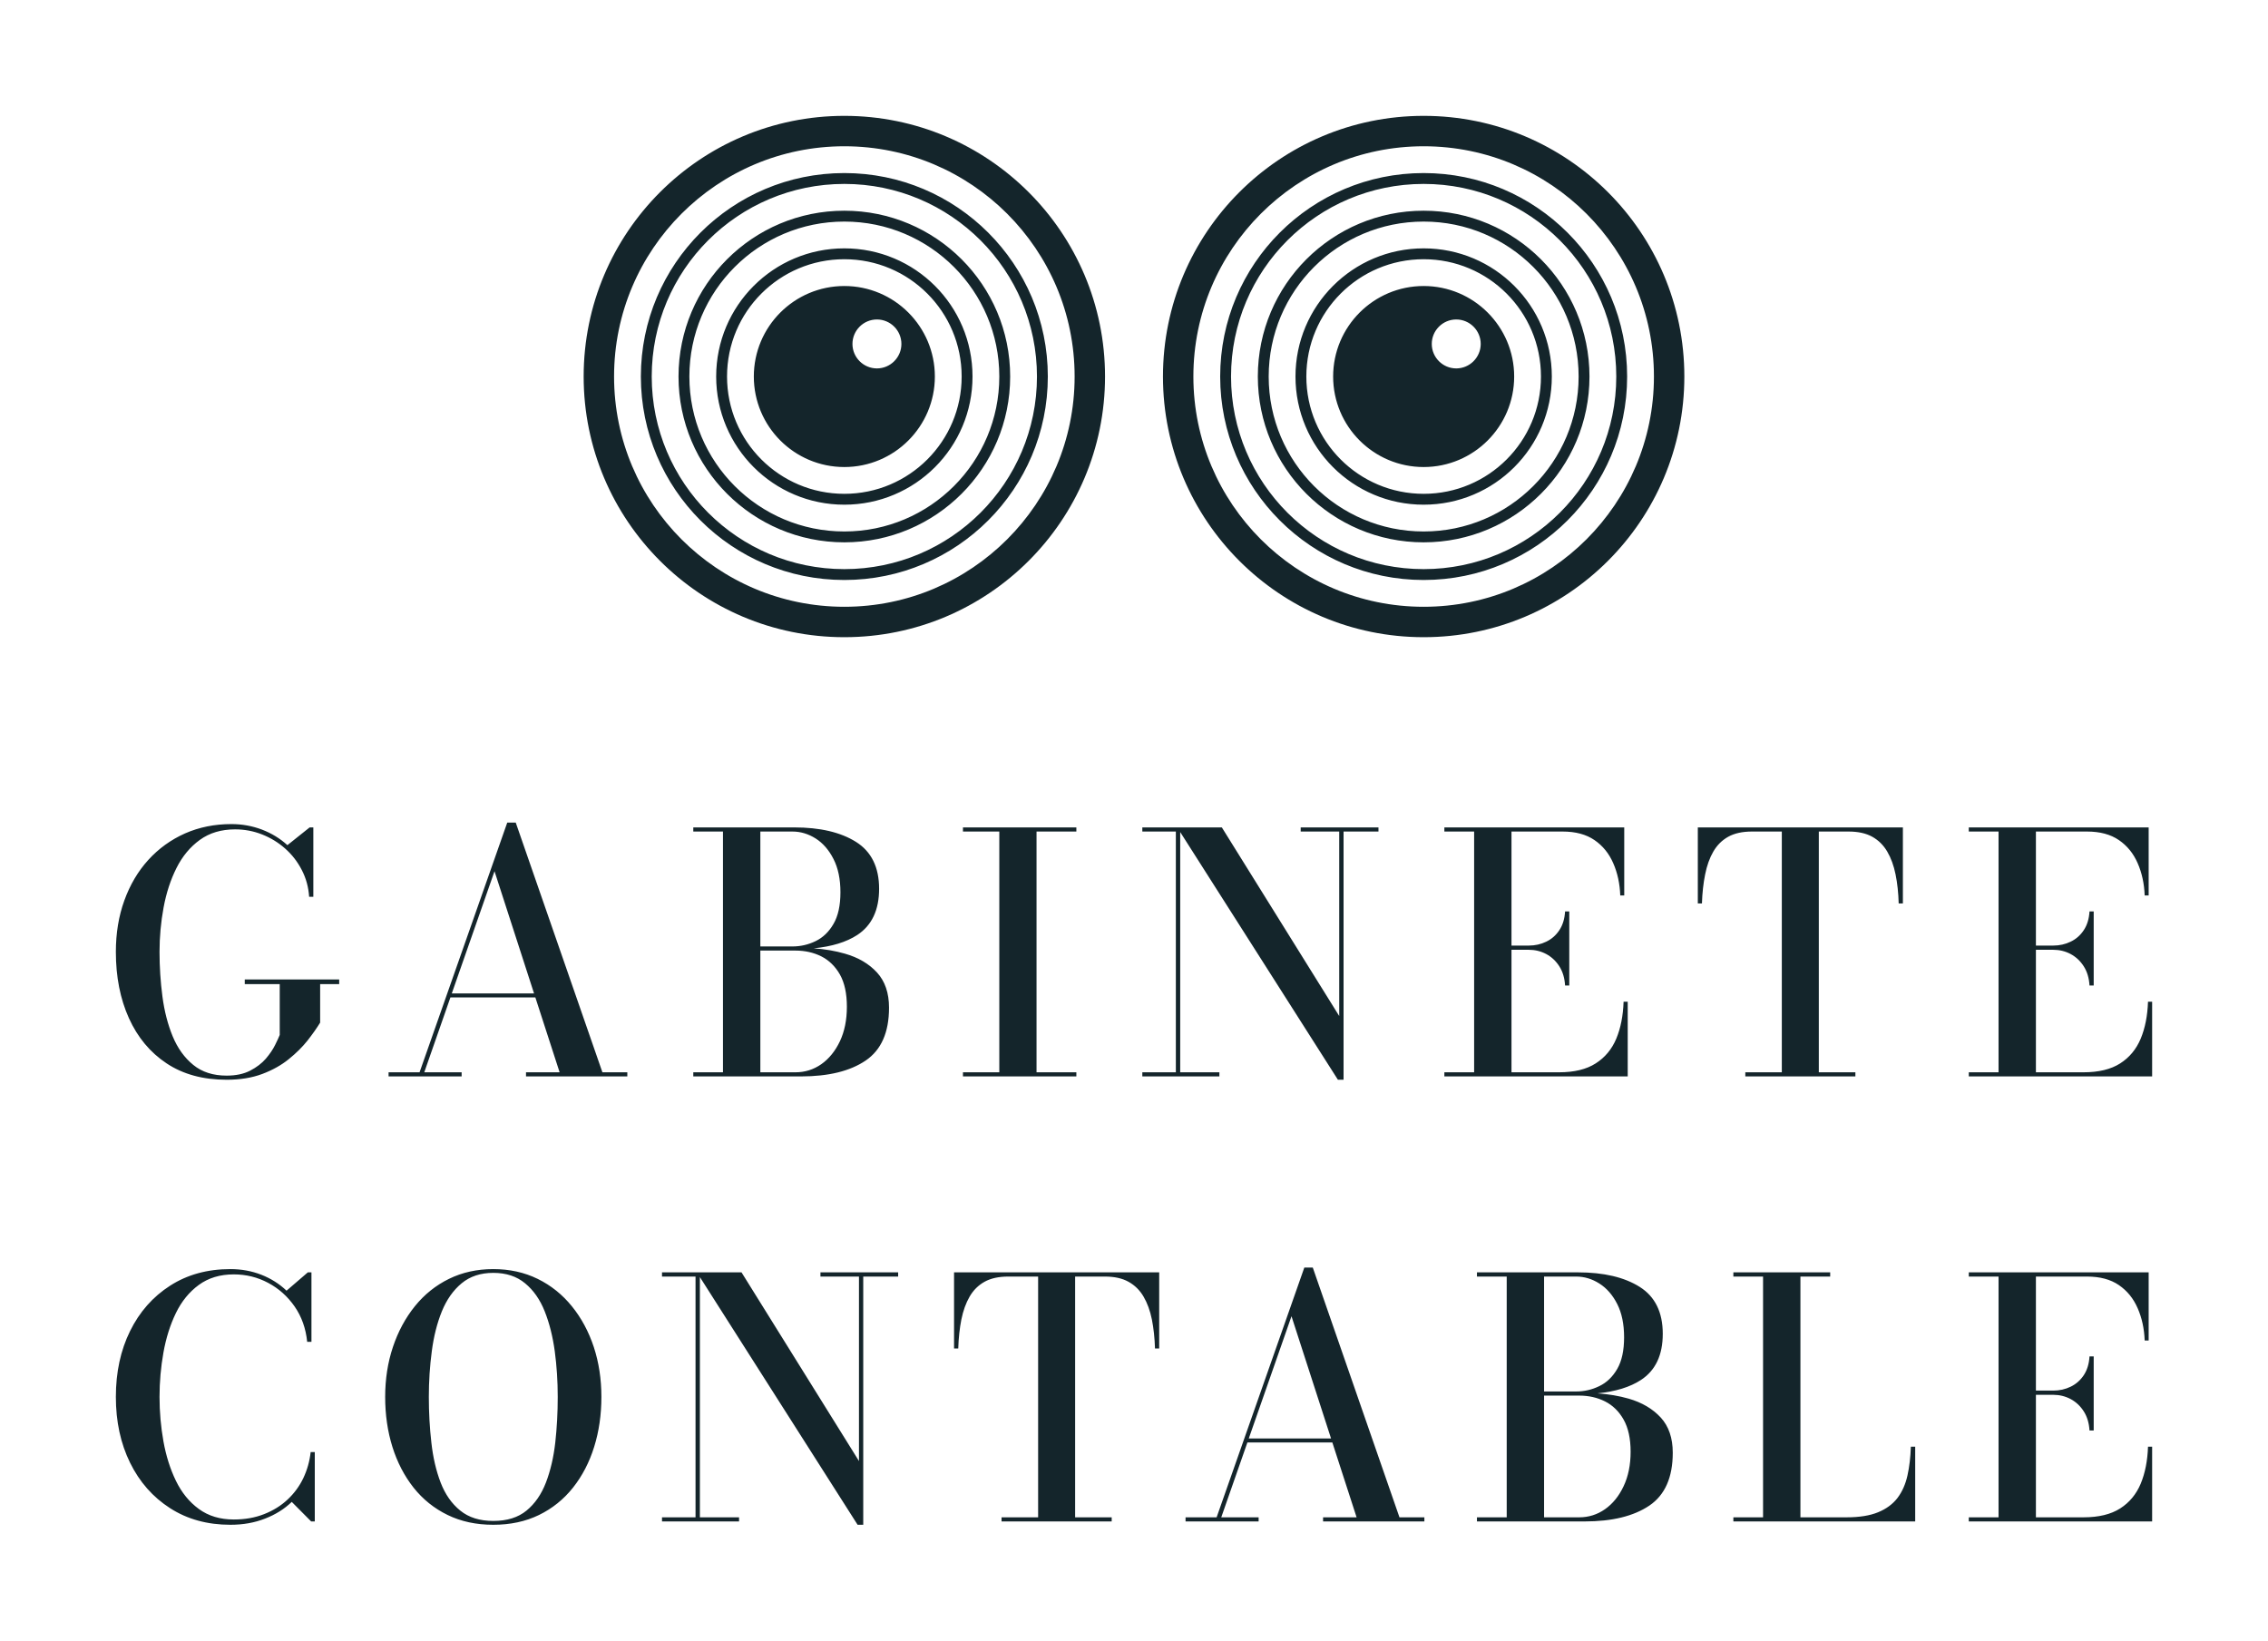
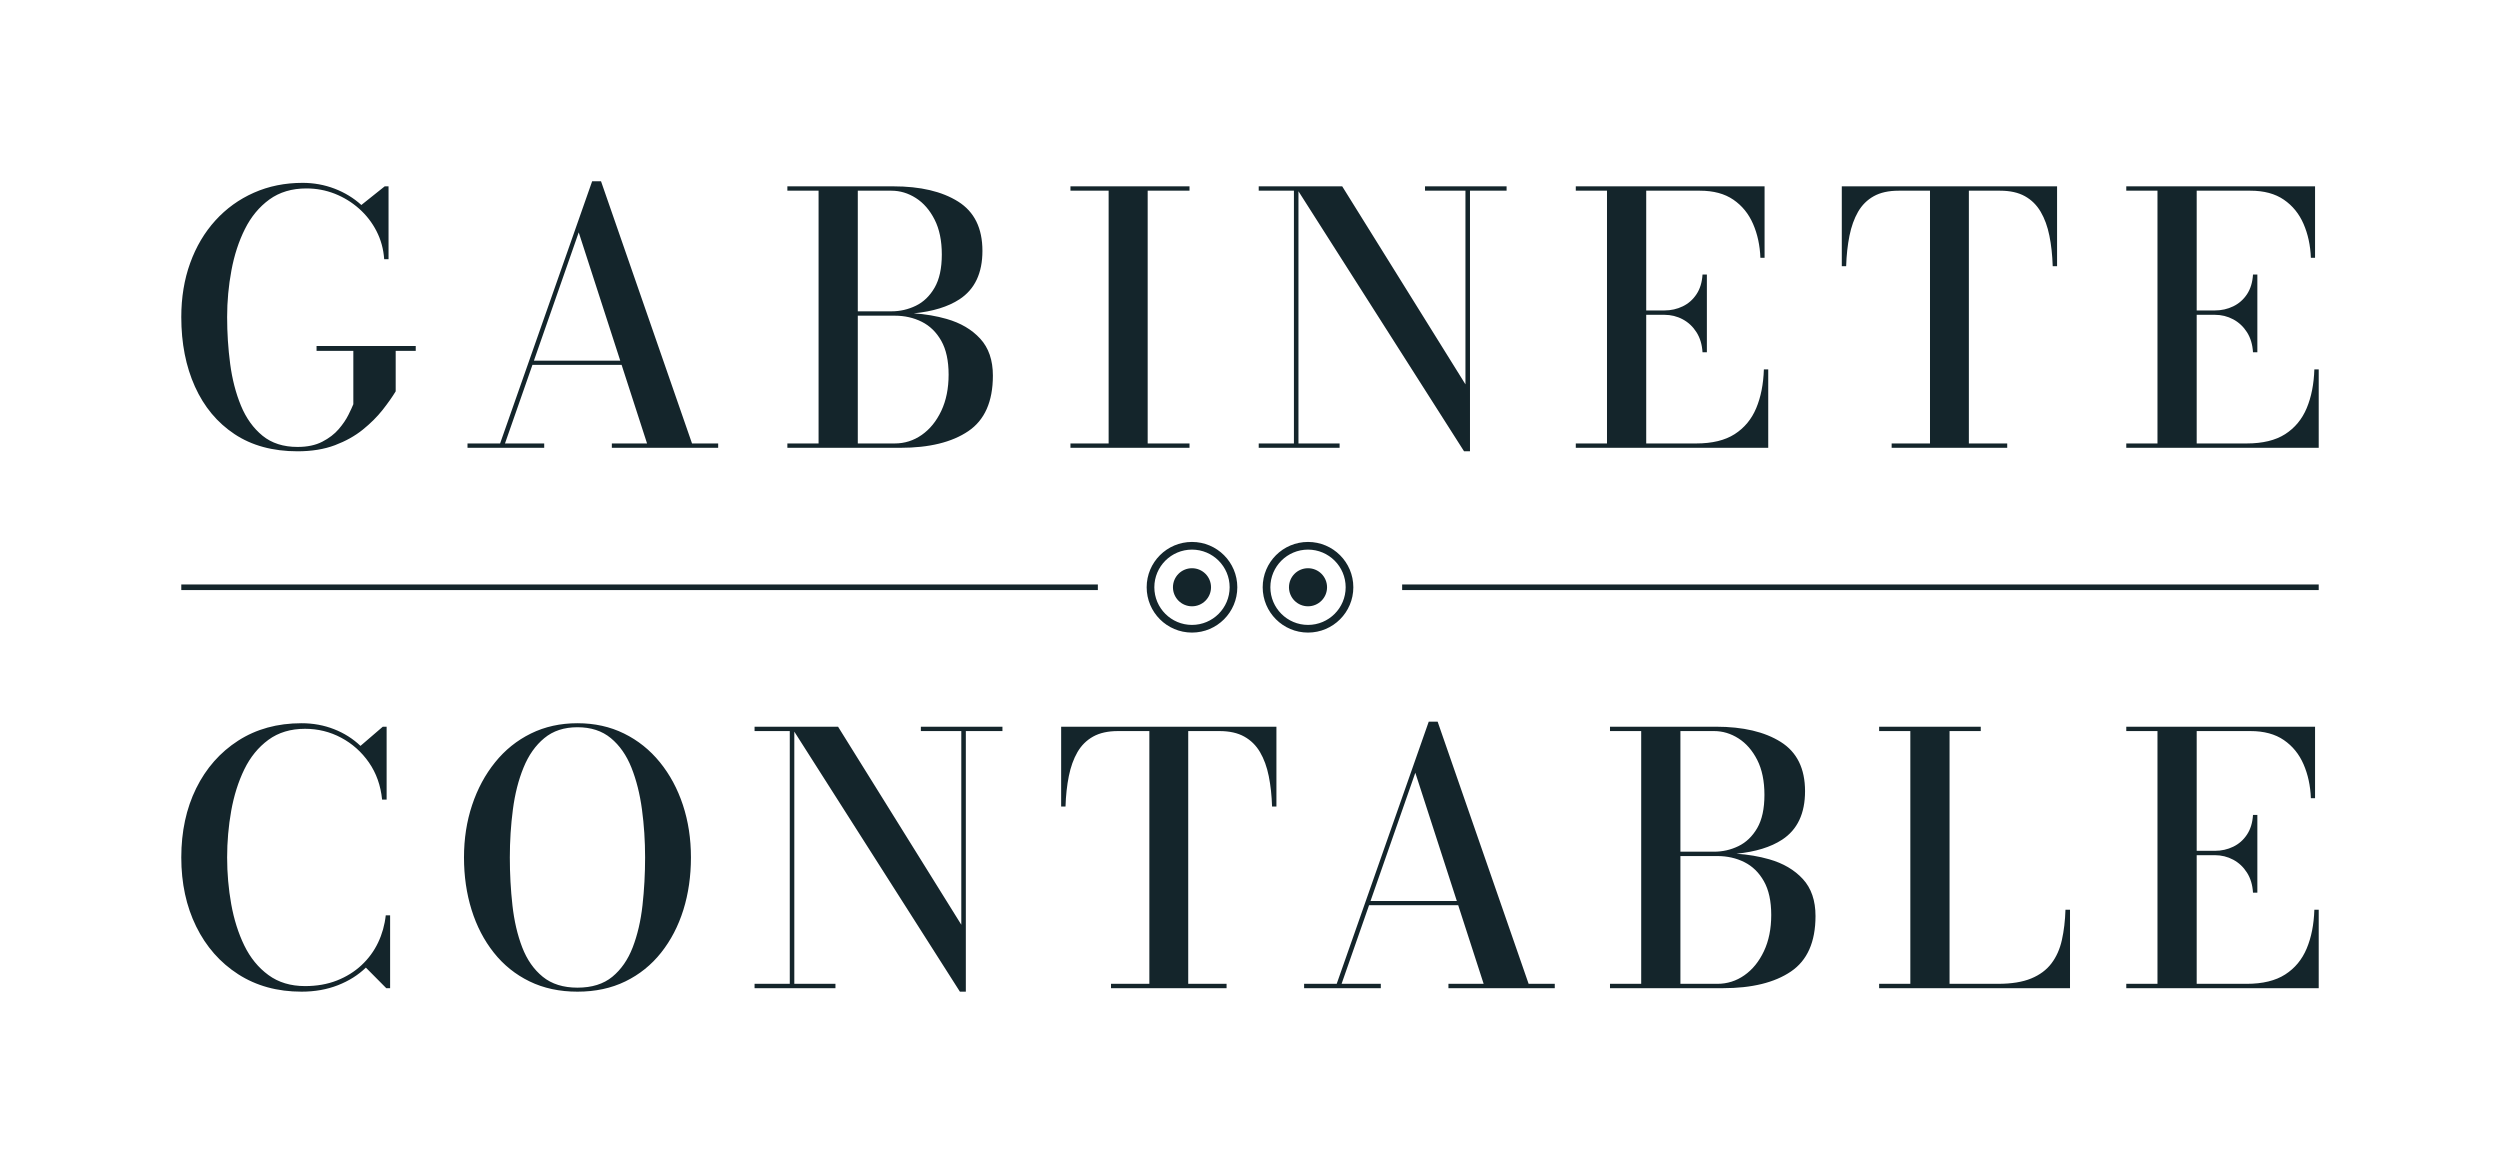
- <svg xmlns="http://www.w3.org/2000/svg" viewBox="-80.60 -16.00 313.20 226.58">
-   <path fill="#14252B" d="M72 36C72 55.88 55.88 72 36 72C16.12 72 0 55.88 0 36C0 16.12 16.12 0 36 0C55.88 0 72 16.12 72 36ZM152 36C152 55.88 135.88 72 116 72C96.12 72 80 55.88 80 36C80 16.12 96.12 0 116 0C135.88 0 152 16.12 152 36ZM147.8 36C147.8 18.44 133.56 4.2 116 4.2C98.44 4.2 84.2 18.44 84.2 36C84.2 53.56 98.44 67.8 116 67.8C133.56 67.8 147.8 53.56 147.8 36ZM67.8 36C67.8 18.44 53.56 4.2 36 4.2C18.44 4.2 4.2 18.44 4.2 36C4.2 53.56 18.44 67.8 36 67.8C53.56 67.8 67.8 53.56 67.8 36ZM144.1 36C144.1 51.52 131.52 64.1 116 64.1C100.48 64.1 87.9 51.52 87.9 36C87.9 20.48 100.48 7.9 116 7.9C131.52 7.9 144.1 20.48 144.1 36ZM64.1 36C64.1 51.52 51.52 64.1 36 64.1C20.48 64.1 7.9 51.52 7.9 36C7.9 20.48 20.48 7.9 36 7.9C51.52 7.9 64.1 20.48 64.1 36ZM142.6 36C142.6 21.31 130.69 9.4 116 9.4C101.31 9.4 89.4 21.31 89.4 36C89.4 50.69 101.31 62.6 116 62.6C130.69 62.6 142.6 50.69 142.6 36ZM62.6 36C62.6 21.31 50.69 9.4 36 9.4C21.31 9.4 9.4 21.31 9.4 36C9.4 50.69 21.31 62.6 36 62.6C50.69 62.6 62.6 50.69 62.6 36ZM58.9 36C58.9 48.65 48.65 58.9 36 58.9C23.35 58.9 13.1 48.65 13.1 36C13.1 23.35 23.35 13.1 36 13.1C48.65 13.1 58.9 23.35 58.9 36ZM138.9 36C138.9 48.65 128.65 58.9 116 58.9C103.35 58.9 93.1 48.65 93.1 36C93.1 23.35 103.35 13.1 116 13.1C128.65 13.1 138.9 23.35 138.9 36ZM57.4 36C57.4 24.18 47.82 14.6 36 14.6C24.18 14.6 14.6 24.18 14.6 36C14.6 47.82 24.18 57.4 36 57.4C47.82 57.4 57.4 47.82 57.4 36ZM137.4 36C137.4 24.18 127.82 14.6 116 14.6C104.18 14.6 94.6 24.18 94.6 36C94.6 47.82 104.18 57.4 116 57.4C127.82 57.4 137.4 47.82 137.4 36ZM53.7 36C53.7 45.78 45.78 53.7 36 53.7C26.22 53.7 18.3 45.78 18.3 36C18.3 26.22 26.22 18.3 36 18.3C45.78 18.3 53.7 26.22 53.7 36ZM133.7 36C133.7 45.78 125.78 53.7 116 53.7C106.22 53.7 98.3 45.78 98.3 36C98.3 26.22 106.22 18.3 116 18.3C125.78 18.3 133.7 26.22 133.7 36ZM52.2 36C52.2 27.05 44.95 19.8 36 19.8C27.05 19.8 19.8 27.05 19.8 36C19.8 44.95 27.05 52.2 36 52.2C44.95 52.2 52.2 44.95 52.2 36ZM132.2 36C132.2 27.05 124.95 19.8 116 19.8C107.05 19.8 99.8 27.05 99.8 36C99.8 44.95 107.05 52.2 116 52.2C124.95 52.2 132.2 44.95 132.2 36ZM48.5 36C48.5 42.9 42.9 48.5 36 48.5C29.1 48.5 23.5 42.9 23.5 36C23.5 29.1 29.1 23.5 36 23.5C42.9 23.5 48.5 29.1 48.5 36ZM128.5 36C128.5 42.9 122.9 48.5 116 48.5C109.1 48.5 103.5 42.9 103.5 36C103.5 29.1 109.1 23.5 116 23.5C122.9 23.5 128.5 29.1 128.5 36ZM43.88 31.5C43.88 29.64 42.36 28.12 40.5 28.12C38.64 28.12 37.12 29.64 37.12 31.5C37.12 33.36 38.64 34.88 40.5 34.88C42.36 34.88 43.88 33.36 43.88 31.5ZM123.88 31.5C123.88 29.64 122.36 28.12 120.5 28.12C118.64 28.12 117.12 29.64 117.12 31.5C117.12 33.36 118.64 34.88 120.5 34.88C122.36 34.88 123.88 33.36 123.88 31.5Z" />
-   <path fill="#14252B" d="M-12.48 194.58Q-16.01 194.58 -18.78 193.23Q-21.56 191.88 -23.49 189.45Q-25.41 187.01 -26.41 183.82Q-27.41 180.62 -27.41 176.92Q-27.41 173.23 -26.34 170.03Q-25.27 166.83 -23.31 164.4Q-21.35 161.97 -18.6 160.62Q-15.85 159.27 -12.48 159.27Q-9.11 159.27 -6.35 160.62Q-3.6 161.97 -1.63 164.4Q0.34 166.83 1.4 170.03Q2.45 173.23 2.45 176.92Q2.45 180.62 1.45 183.82Q0.46 187.01 -1.47 189.45Q-3.4 191.88 -6.17 193.23Q-8.95 194.58 -12.48 194.58ZM15.14 132.66V132.09H19.24V98.84H15.14V98.27H29.08Q34.42 98.27 37.61 100.27Q40.8 102.28 40.8 106.75Q40.8 111.15 37.78 113.13Q35.52 114.6 31.77 114.97Q34.08 115.13 36.09 115.71Q38.85 116.5 40.51 118.31Q42.17 120.12 42.17 123.17Q42.17 128.28 38.94 130.47Q35.71 132.66 30 132.66ZM123.36 194.12V193.55H127.47V160.3H123.36V159.72H137.31Q142.65 159.72 145.84 161.73Q149.02 163.74 149.02 168.21Q149.02 172.61 146.01 174.58Q143.75 176.06 140 176.43Q142.3 176.59 144.31 177.16Q147.07 177.96 148.74 179.77Q150.4 181.58 150.4 184.63Q150.4 189.74 147.17 191.93Q143.93 194.12 138.22 194.12ZM-12.48 194.05Q-9.63 194.05 -7.89 192.62Q-6.15 191.19 -5.21 188.75Q-4.27 186.3 -3.92 183.23Q-3.58 180.16 -3.58 176.92Q-3.58 173.67 -3.99 170.61Q-4.41 167.54 -5.38 165.1Q-6.35 162.66 -8.09 161.23Q-9.82 159.79 -12.48 159.79Q-15.11 159.79 -16.85 161.23Q-18.58 162.66 -19.58 165.1Q-20.57 167.54 -20.97 170.61Q-21.38 173.67 -21.38 176.92Q-21.38 180.16 -21.03 183.23Q-20.69 186.3 -19.75 188.75Q-18.81 191.19 -17.04 192.62Q-15.28 194.05 -12.48 194.05ZM-9.38 97.6 2.59 132.09H6.03V132.66H-7.96V132.09H-3.32L-6.67 121.75H-18.4L-22.01 132.09H-16.85V132.66H-26.94V132.09H-22.66L-10.55 97.6ZM100.69 159.06 112.66 193.55H116.1V194.12H102.11V193.55H106.74L103.39 183.21H91.66L88.05 193.55H93.21V194.12H83.12V193.55H87.41L99.52 159.06ZM-46.8 119.27H-33.76V119.91H-36.39V125.23Q-37.06 126.33 -38.12 127.69Q-39.19 129.04 -40.73 130.28Q-42.26 131.52 -44.38 132.32Q-46.51 133.12 -49.3 133.12Q-54.19 133.12 -57.59 130.86Q-61 128.6 -62.8 124.61Q-64.6 120.62 -64.6 115.46Q-64.6 111.59 -63.43 108.36Q-62.26 105.12 -60.12 102.76Q-57.97 100.4 -55.05 99.1Q-52.12 97.81 -48.64 97.81Q-46.44 97.81 -44.43 98.57Q-42.42 99.34 -40.91 100.72L-37.84 98.27H-37.33V107.85H-37.91Q-38.04 105.86 -38.92 104.16Q-39.79 102.46 -41.21 101.2Q-42.63 99.94 -44.41 99.24Q-46.19 98.54 -48.13 98.54Q-51 98.54 -53.01 100Q-55.01 101.45 -56.23 103.88Q-57.45 106.31 -58.01 109.33Q-58.57 112.35 -58.57 115.46Q-58.57 118.58 -58.17 121.62Q-57.77 124.66 -56.75 127.13Q-55.73 129.59 -53.91 131.07Q-52.1 132.55 -49.3 132.55Q-47.38 132.55 -46.05 131.86Q-44.72 131.17 -43.89 130.21Q-43.07 129.25 -42.61 128.32Q-42.15 127.39 -41.97 126.93V119.91H-46.8ZM191.28 132.66V132.09H195.39V98.84H191.28V98.27H216.12V107.67H215.57Q215.48 105.21 214.6 103.21Q213.73 101.2 212.01 100.02Q210.29 98.84 207.61 98.84H200.55V114.59H202.93Q204.24 114.59 205.35 114.05Q206.46 113.52 207.16 112.46Q207.86 111.41 207.95 109.87H208.53V120.1H207.95Q207.86 118.56 207.16 117.46Q206.46 116.36 205.35 115.76Q204.24 115.17 202.93 115.17H200.55V132.09H207.13Q210.27 132.09 212.19 130.86Q214.1 129.64 215.02 127.45Q215.93 125.26 216.03 122.34H216.6V132.66ZM118.86 132.66V132.09H122.97V98.84H118.86V98.27H143.7V107.67H143.15Q143.06 105.21 142.18 103.21Q141.31 101.2 139.59 100.02Q137.87 98.84 135.19 98.84H128.13V114.59H130.51Q131.82 114.59 132.93 114.05Q134.04 113.52 134.74 112.46Q135.44 111.41 135.53 109.87H136.11V120.1H135.53Q135.44 118.56 134.74 117.46Q134.04 116.36 132.93 115.76Q131.82 115.17 130.51 115.17H128.13V132.09H134.71Q137.85 132.09 139.76 130.86Q141.68 129.64 142.6 127.45Q143.51 125.26 143.61 122.34H144.18V132.66ZM191.28 194.12V193.55H195.39V160.3H191.28V159.72H216.12V169.13H215.57Q215.48 166.67 214.6 164.67Q213.73 162.66 212.01 161.48Q210.29 160.3 207.61 160.3H200.55V176.05H202.93Q204.24 176.05 205.35 175.51Q206.46 174.97 207.16 173.92Q207.86 172.86 207.95 171.33H208.53V181.56H207.95Q207.86 180.02 207.16 178.92Q206.46 177.82 205.35 177.22Q204.24 176.63 202.93 176.63H200.55V193.55H207.13Q210.27 193.55 212.19 192.32Q214.1 191.1 215.02 188.91Q215.93 186.72 216.03 183.8H216.6V194.12ZM43.43 159.72V160.3H38.61V194.58H37.83L16.05 160.37V193.55H21.46V194.12H10.82V193.55H15.45V160.3H10.82V159.72H21.8L38.02 185.78V160.3H32.7V159.72ZM109.76 98.27V98.84H104.94V133.12H104.16L82.38 98.91V132.09H87.79V132.66H77.15V132.09H81.78V98.84H77.15V98.27H88.13L104.34 124.32V98.84H99.02V98.27ZM160.42 132.66V132.09H165.46V98.84H161.33Q159.36 98.84 158.06 99.56Q156.77 100.28 156 101.61Q155.23 102.94 154.87 104.77Q154.5 106.59 154.43 108.77H153.86V98.27H182.18V108.77H181.6Q181.54 106.59 181.17 104.77Q180.8 102.94 180.02 101.61Q179.24 100.28 177.95 99.56Q176.65 98.84 174.68 98.84H170.57V132.09H175.62V132.66ZM57.71 194.12V193.55H62.76V160.3H58.63Q56.66 160.3 55.36 161.02Q54.07 161.74 53.3 163.07Q52.53 164.4 52.16 166.23Q51.8 168.05 51.73 170.23H51.15V159.72H79.48V170.23H78.9Q78.83 168.05 78.47 166.23Q78.1 164.4 77.32 163.07Q76.54 161.74 75.24 161.02Q73.95 160.3 71.98 160.3H67.87V193.55H72.92V194.12ZM-48.78 194.58Q-53.55 194.58 -57.11 192.29Q-60.68 190 -62.64 186.01Q-64.6 182.02 -64.6 176.92Q-64.6 171.81 -62.64 167.83Q-60.68 163.85 -57.11 161.56Q-53.55 159.27 -48.78 159.27Q-46.51 159.27 -44.51 160.05Q-42.52 160.83 -41.03 162.25L-38.09 159.72H-37.59V169.31H-38.18Q-38.46 166.54 -39.91 164.44Q-41.37 162.34 -43.57 161.17Q-45.77 160 -48.32 160Q-51.16 160 -53.15 161.46Q-55.13 162.91 -56.31 165.34Q-57.49 167.77 -58.03 170.79Q-58.57 173.81 -58.57 176.92Q-58.57 180.04 -58.03 183.06Q-57.49 186.07 -56.31 188.5Q-55.13 190.94 -53.15 192.39Q-51.16 193.85 -48.32 193.85Q-46 193.85 -44.13 193.11Q-42.26 192.38 -40.89 191.1Q-39.51 189.81 -38.71 188.13Q-37.91 186.44 -37.7 184.54H-37.13V194.12H-37.63L-40.31 191.42Q-41.83 192.89 -44 193.73Q-46.16 194.58 -48.78 194.58ZM158.77 194.12V193.55H162.87V160.3H158.77V159.72H172.14V160.3H168.03V193.55H174.41Q177.07 193.55 178.76 192.85Q180.46 192.15 181.44 190.87Q182.41 189.58 182.81 187.78Q183.21 185.98 183.28 183.8H183.88V194.12ZM52.38 132.66V132.09H57.4V98.84H52.38V98.27H68.04V98.84H62.54V132.09H68.04V132.66ZM132.63 176.74V193.55H137.49Q139.44 193.55 141.04 192.43Q142.65 191.3 143.61 189.26Q144.58 187.22 144.58 184.49Q144.58 181.76 143.61 180.05Q142.65 178.35 141.04 177.54Q139.44 176.74 137.49 176.74ZM24.4 115.28V132.09H29.26Q31.21 132.09 32.82 130.97Q34.42 129.84 35.39 127.8Q36.35 125.76 36.35 123.03Q36.35 120.3 35.39 118.59Q34.42 116.89 32.82 116.08Q31.21 115.28 29.26 115.28ZM24.4 114.71H28.83Q30.52 114.71 32.04 113.97Q33.55 113.24 34.5 111.6Q35.46 109.96 35.46 107.23Q35.46 104.5 34.5 102.63Q33.55 100.76 32.04 99.8Q30.52 98.84 28.83 98.84H24.4ZM132.63 176.17H137.05Q138.75 176.17 140.26 175.43Q141.78 174.7 142.73 173.06Q143.68 171.42 143.68 168.69Q143.68 165.96 142.73 164.09Q141.78 162.22 140.26 161.26Q138.75 160.3 137.05 160.3H132.63ZM-6.85 121.2 -12.31 104.32 -18.21 121.2ZM103.21 182.66 97.75 165.78 91.85 182.66Z" />
+ <svg xmlns="http://www.w3.org/2000/svg" viewBox="-52.00 -128.45 717.10 336.45">
+   <path fill="#14252B" d="M113.64 156Q105.94 156 99.89 153.05Q93.84 150.1 89.64 144.8Q85.44 139.5 83.27 132.53Q81.09 125.55 81.09 117.5Q81.09 109.45 83.42 102.47Q85.74 95.5 90.02 90.2Q94.29 84.9 100.29 81.95Q106.29 79 113.64 79Q120.99 79 126.99 81.95Q132.99 84.9 137.29 90.2Q141.59 95.5 143.89 102.47Q146.19 109.45 146.19 117.5Q146.19 125.55 144.02 132.53Q141.84 139.5 137.64 144.8Q133.44 150.1 127.39 153.05Q121.34 156 113.64 156ZM409.81 155V153.75H418.76V81.25H409.81V80H440.21Q451.86 80 458.81 84.38Q465.76 88.75 465.76 98.5Q465.76 108.1 459.19 112.4Q454.27 115.62 446.08 116.43Q451.11 116.77 455.49 118.03Q461.51 119.75 465.14 123.7Q468.76 127.65 468.76 134.3Q468.76 145.45 461.71 150.22Q454.66 155 442.21 155ZM173.85 0V-1.25H182.8V-73.75H173.85V-75H204.25Q215.9 -75 222.85 -70.62Q229.8 -66.25 229.8 -56.5Q229.8 -46.9 223.22 -42.6Q218.3 -39.38 210.11 -38.57Q215.14 -38.23 219.52 -36.97Q225.55 -35.25 229.17 -31.3Q232.8 -27.35 232.8 -20.7Q232.8 -9.55 225.75 -4.78Q218.7 0 206.25 0ZM113.64 154.85Q119.84 154.85 123.64 151.73Q127.44 148.6 129.49 143.28Q131.54 137.95 132.29 131.25Q133.04 124.55 133.04 117.5Q133.04 110.4 132.14 103.73Q131.24 97.05 129.12 91.73Q126.99 86.4 123.22 83.28Q119.44 80.15 113.64 80.15Q107.89 80.15 104.12 83.28Q100.34 86.4 98.17 91.73Q95.99 97.05 95.12 103.73Q94.24 110.4 94.24 117.5Q94.24 124.55 94.99 131.25Q95.74 137.95 97.79 143.28Q99.84 148.6 103.69 151.73Q107.54 154.85 113.64 154.85ZM120.4 -76.45 146.5 -1.25H154V0H123.5V-1.25H133.6L126.3 -23.8H100.73L92.85 -1.25H104.1V0H82.1V-1.25H91.45L117.85 -76.45ZM360.37 78.55 386.47 153.75H393.97V155H363.47V153.75H373.57L366.27 131.2H340.7L332.82 153.75H344.07V155H322.07V153.75H331.42L357.82 78.55ZM38.8 -29.2H67.25V-27.8H61.5V-16.2Q60.05 -13.8 57.73 -10.85Q55.4 -7.9 52.05 -5.2Q48.7 -2.5 44.08 -0.75Q39.45 1 33.35 1Q22.7 1 15.27 -3.93Q7.85 -8.85 3.92 -17.55Q0 -26.25 0 -37.5Q0 -45.95 2.55 -53Q5.1 -60.05 9.77 -65.2Q14.45 -70.35 20.82 -73.17Q27.2 -76 34.8 -76Q39.6 -76 43.98 -74.33Q48.35 -72.65 51.65 -69.65L58.35 -75H59.45V-54.1H58.2Q57.9 -58.45 56 -62.15Q54.1 -65.85 51 -68.6Q47.9 -71.35 44.03 -72.88Q40.15 -74.4 35.9 -74.4Q29.65 -74.4 25.27 -71.23Q20.9 -68.05 18.25 -62.75Q15.6 -57.45 14.38 -50.88Q13.15 -44.3 13.15 -37.5Q13.15 -30.7 14.02 -24.08Q14.9 -17.45 17.12 -12.08Q19.35 -6.7 23.3 -3.47Q27.25 -0.25 33.35 -0.25Q37.55 -0.25 40.45 -1.75Q43.35 -3.25 45.15 -5.35Q46.95 -7.45 47.95 -9.47Q48.95 -11.5 49.35 -12.5V-27.8H38.8ZM557.9 0V-1.25H566.85V-73.75H557.9V-75H612.05V-54.5H610.85Q610.65 -59.85 608.75 -64.22Q606.85 -68.6 603.1 -71.17Q599.35 -73.75 593.5 -73.75H578.1V-39.4H583.3Q586.15 -39.4 588.58 -40.58Q591 -41.75 592.53 -44.05Q594.05 -46.35 594.25 -49.7H595.5V-27.4H594.25Q594.05 -30.75 592.53 -33.15Q591 -35.55 588.58 -36.85Q586.15 -38.15 583.3 -38.15H578.1V-1.25H592.45Q599.3 -1.25 603.48 -3.92Q607.65 -6.6 609.65 -11.37Q611.65 -16.15 611.85 -22.5H613.1V0ZM400 0V-1.25H408.95V-73.75H400V-75H454.15V-54.5H452.95Q452.75 -59.85 450.85 -64.22Q448.95 -68.6 445.2 -71.17Q441.45 -73.75 435.6 -73.75H420.2V-39.4H425.4Q428.25 -39.4 430.68 -40.58Q433.1 -41.75 434.62 -44.05Q436.15 -46.35 436.35 -49.7H437.6V-27.4H436.35Q436.15 -30.75 434.62 -33.15Q433.1 -35.55 430.68 -36.85Q428.25 -38.15 425.4 -38.15H420.2V-1.25H434.55Q441.4 -1.25 445.57 -3.92Q449.75 -6.6 451.75 -11.37Q453.75 -16.15 453.95 -22.5H455.2V0ZM557.9 155V153.75H566.85V81.25H557.9V80H612.05V100.5H610.85Q610.65 95.15 608.75 90.78Q606.85 86.4 603.1 83.83Q599.35 81.25 593.5 81.25H578.1V115.6H583.3Q586.15 115.6 588.58 114.42Q591 113.25 592.52 110.95Q594.05 108.65 594.25 105.3H595.5V127.6H594.25Q594.05 124.25 592.52 121.85Q591 119.45 588.58 118.15Q586.15 116.85 583.3 116.85H578.1V153.75H592.45Q599.3 153.75 603.48 151.07Q607.65 148.4 609.65 143.62Q611.65 138.85 611.85 132.5H613.1V155ZM235.54 80V81.25H225.04V156H223.34L175.84 81.41V153.75H187.64V155H164.44V153.75H174.54V81.25H164.44V80H188.39L223.74 136.8V81.25H212.14V80ZM380.15 -75V-73.75H369.65V1H367.95L320.45 -73.59V-1.25H332.25V0H309.05V-1.25H319.15V-73.75H309.05V-75H333L368.35 -18.2V-73.75H356.75V-75ZM490.6 0V-1.25H501.6V-73.75H492.6Q488.3 -73.75 485.47 -72.17Q482.65 -70.6 480.97 -67.7Q479.3 -64.8 478.5 -60.83Q477.7 -56.85 477.55 -52.1H476.3V-75H538.05V-52.1H536.8Q536.65 -56.85 535.85 -60.83Q535.05 -64.8 533.35 -67.7Q531.65 -70.6 528.83 -72.17Q526 -73.75 521.7 -73.75H512.75V-1.25H523.75V0ZM266.68 155V153.75H277.68V81.25H268.68Q264.38 81.25 261.55 82.83Q258.73 84.4 257.05 87.3Q255.38 90.2 254.58 94.17Q253.78 98.15 253.63 102.9H252.38V80H314.13V102.9H312.88Q312.73 98.15 311.93 94.17Q311.13 90.2 309.43 87.3Q307.73 84.4 304.9 82.83Q302.08 81.25 297.78 81.25H288.83V153.75H299.83V155ZM34.5 156Q24.1 156 16.32 151Q8.55 146 4.27 137.3Q0 128.6 0 117.5Q0 106.35 4.27 97.67Q8.55 89 16.32 84Q24.1 79 34.5 79Q39.45 79 43.8 80.7Q48.15 82.4 51.4 85.5L57.8 80H58.9V100.9H57.6Q57 94.85 53.83 90.27Q50.65 85.7 45.85 83.15Q41.05 80.6 35.5 80.6Q29.3 80.6 24.98 83.77Q20.65 86.95 18.07 92.25Q15.5 97.55 14.32 104.12Q13.15 110.7 13.15 117.5Q13.15 124.3 14.32 130.88Q15.5 137.45 18.07 142.75Q20.65 148.05 24.98 151.22Q29.3 154.4 35.5 154.4Q40.55 154.4 44.63 152.8Q48.7 151.2 51.7 148.4Q54.7 145.6 56.45 141.93Q58.2 138.25 58.65 134.1H59.9V155H58.8L52.95 149.1Q49.65 152.3 44.93 154.15Q40.2 156 34.5 156ZM487.01 155V153.75H495.96V81.25H487.01V80H516.16V81.25H507.21V153.75H521.11Q526.91 153.75 530.61 152.22Q534.31 150.7 536.43 147.9Q538.56 145.1 539.43 141.18Q540.31 137.25 540.46 132.5H541.76V155ZM255.05 0V-1.25H266V-73.75H255.05V-75H289.2V-73.75H277.2V-1.25H289.2V0ZM430.01 117.1V153.75H440.61Q444.86 153.75 448.36 151.3Q451.86 148.85 453.96 144.4Q456.06 139.95 456.06 134Q456.06 128.05 453.96 124.33Q451.86 120.6 448.36 118.85Q444.86 117.1 440.61 117.1ZM194.05 -37.9V-1.25H204.65Q208.9 -1.25 212.4 -3.7Q215.9 -6.15 218 -10.6Q220.1 -15.05 220.1 -21Q220.1 -26.95 218 -30.68Q215.9 -34.4 212.4 -36.15Q208.9 -37.9 204.65 -37.9ZM194.05 -39.15H203.7Q207.4 -39.15 210.7 -40.75Q214 -42.35 216.07 -45.92Q218.15 -49.5 218.15 -55.45Q218.15 -61.4 216.07 -65.48Q214 -69.55 210.7 -71.65Q207.4 -73.75 203.7 -73.75H194.05ZM430.01 115.85H439.66Q443.36 115.85 446.66 114.25Q449.96 112.65 452.04 109.08Q454.11 105.5 454.11 99.55Q454.11 93.6 452.04 89.52Q449.96 85.45 446.66 83.35Q443.36 81.25 439.66 81.25H430.01ZM125.91 -25 114 -61.8 101.15 -25ZM365.88 130 353.97 93.2 341.12 130Z" />
+   <path fill="#14252B" d="M336.19 40C336.19 47.18 330.37 53 323.19 53C316.01 53 310.19 47.18 310.19 40C310.19 32.82 316.01 27 323.19 27C330.37 27 336.19 32.82 336.19 40ZM302.91 40C302.91 47.18 297.09 53 289.91 53C282.73 53 276.91 47.18 276.91 40C276.91 32.82 282.73 27 289.91 27C297.09 27 302.91 32.82 302.91 40ZM0 39.2H262.91V40.8H0ZM350.19 39.2H613.1V40.8H350.19ZM300.71 40C300.71 34.04 295.87 29.2 289.91 29.2C283.95 29.2 279.11 34.04 279.11 40C279.11 45.96 283.95 50.8 289.91 50.8C295.87 50.8 300.71 45.96 300.71 40ZM333.99 40C333.99 34.04 329.15 29.2 323.19 29.2C317.23 29.2 312.39 34.04 312.39 40C312.39 45.96 317.23 50.8 323.19 50.8C329.15 50.8 333.99 45.96 333.99 40ZM295.37 40C295.37 43.02 292.93 45.46 289.91 45.46C286.89 45.46 284.45 43.02 284.45 40C284.45 36.98 286.89 34.54 289.91 34.54C292.93 34.54 295.37 36.98 295.37 40ZM328.65 40C328.65 43.02 326.21 45.46 323.19 45.46C320.17 45.46 317.73 43.02 317.73 40C317.73 36.98 320.17 34.54 323.19 34.54C326.21 34.54 328.65 36.98 328.65 40Z" />
</svg>
